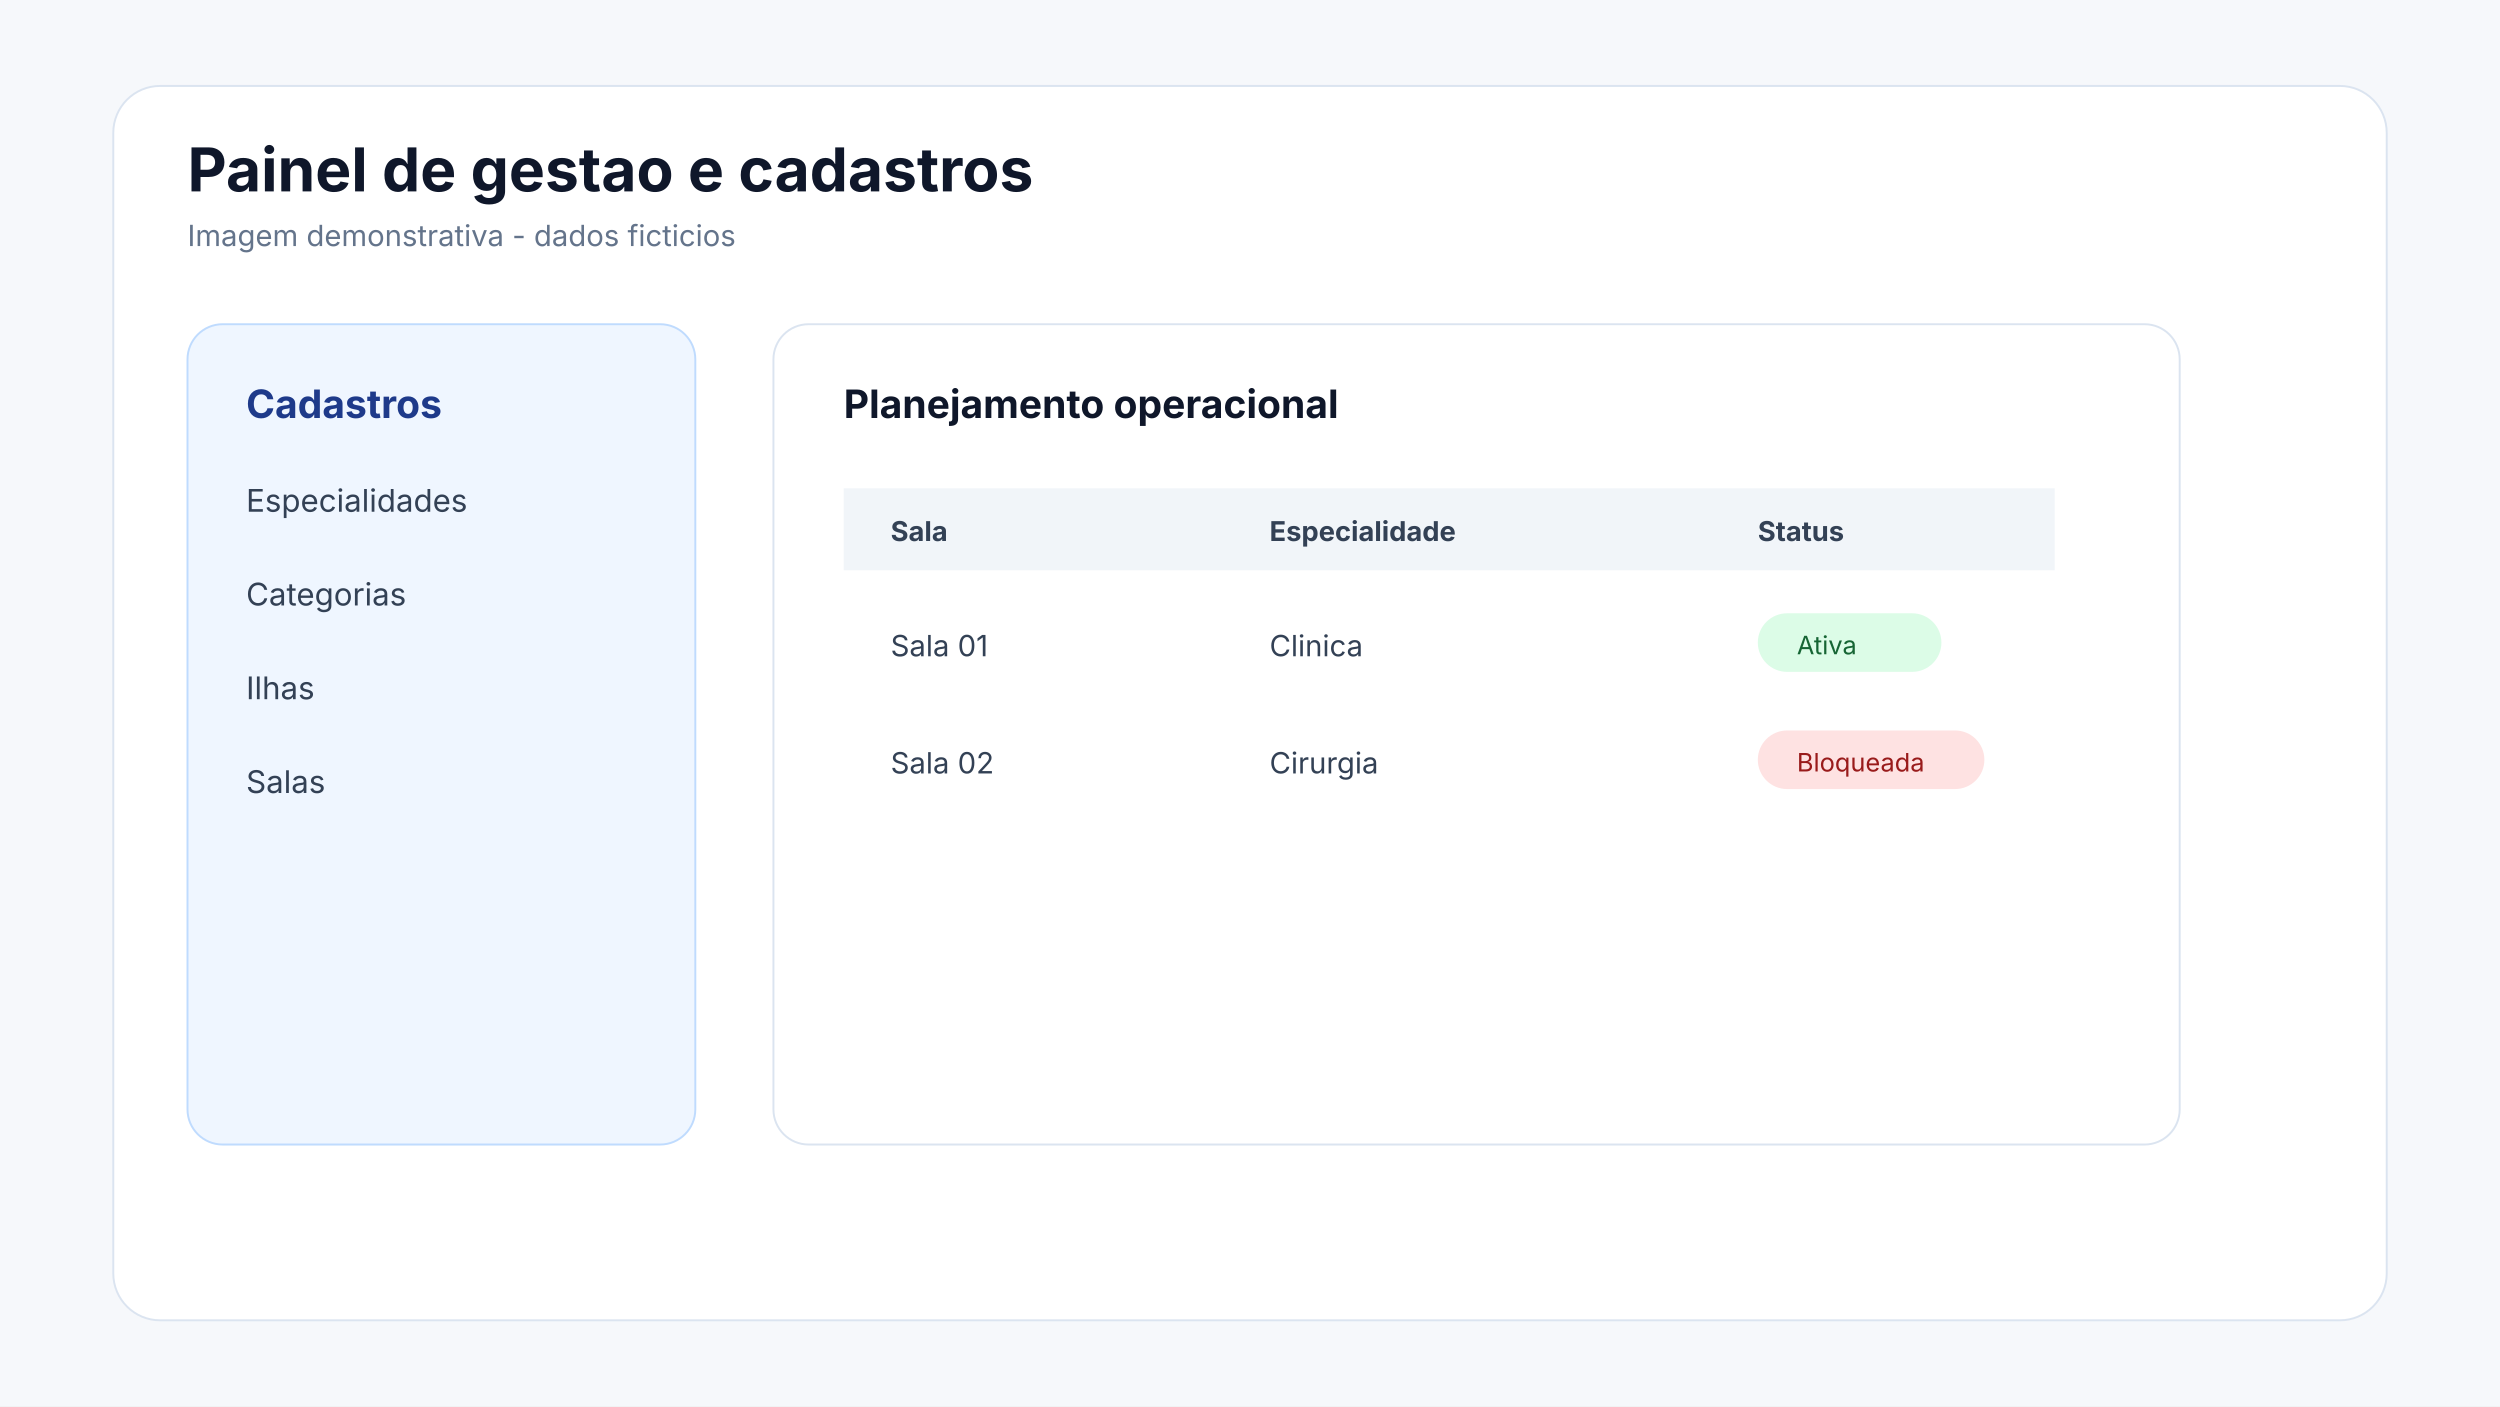
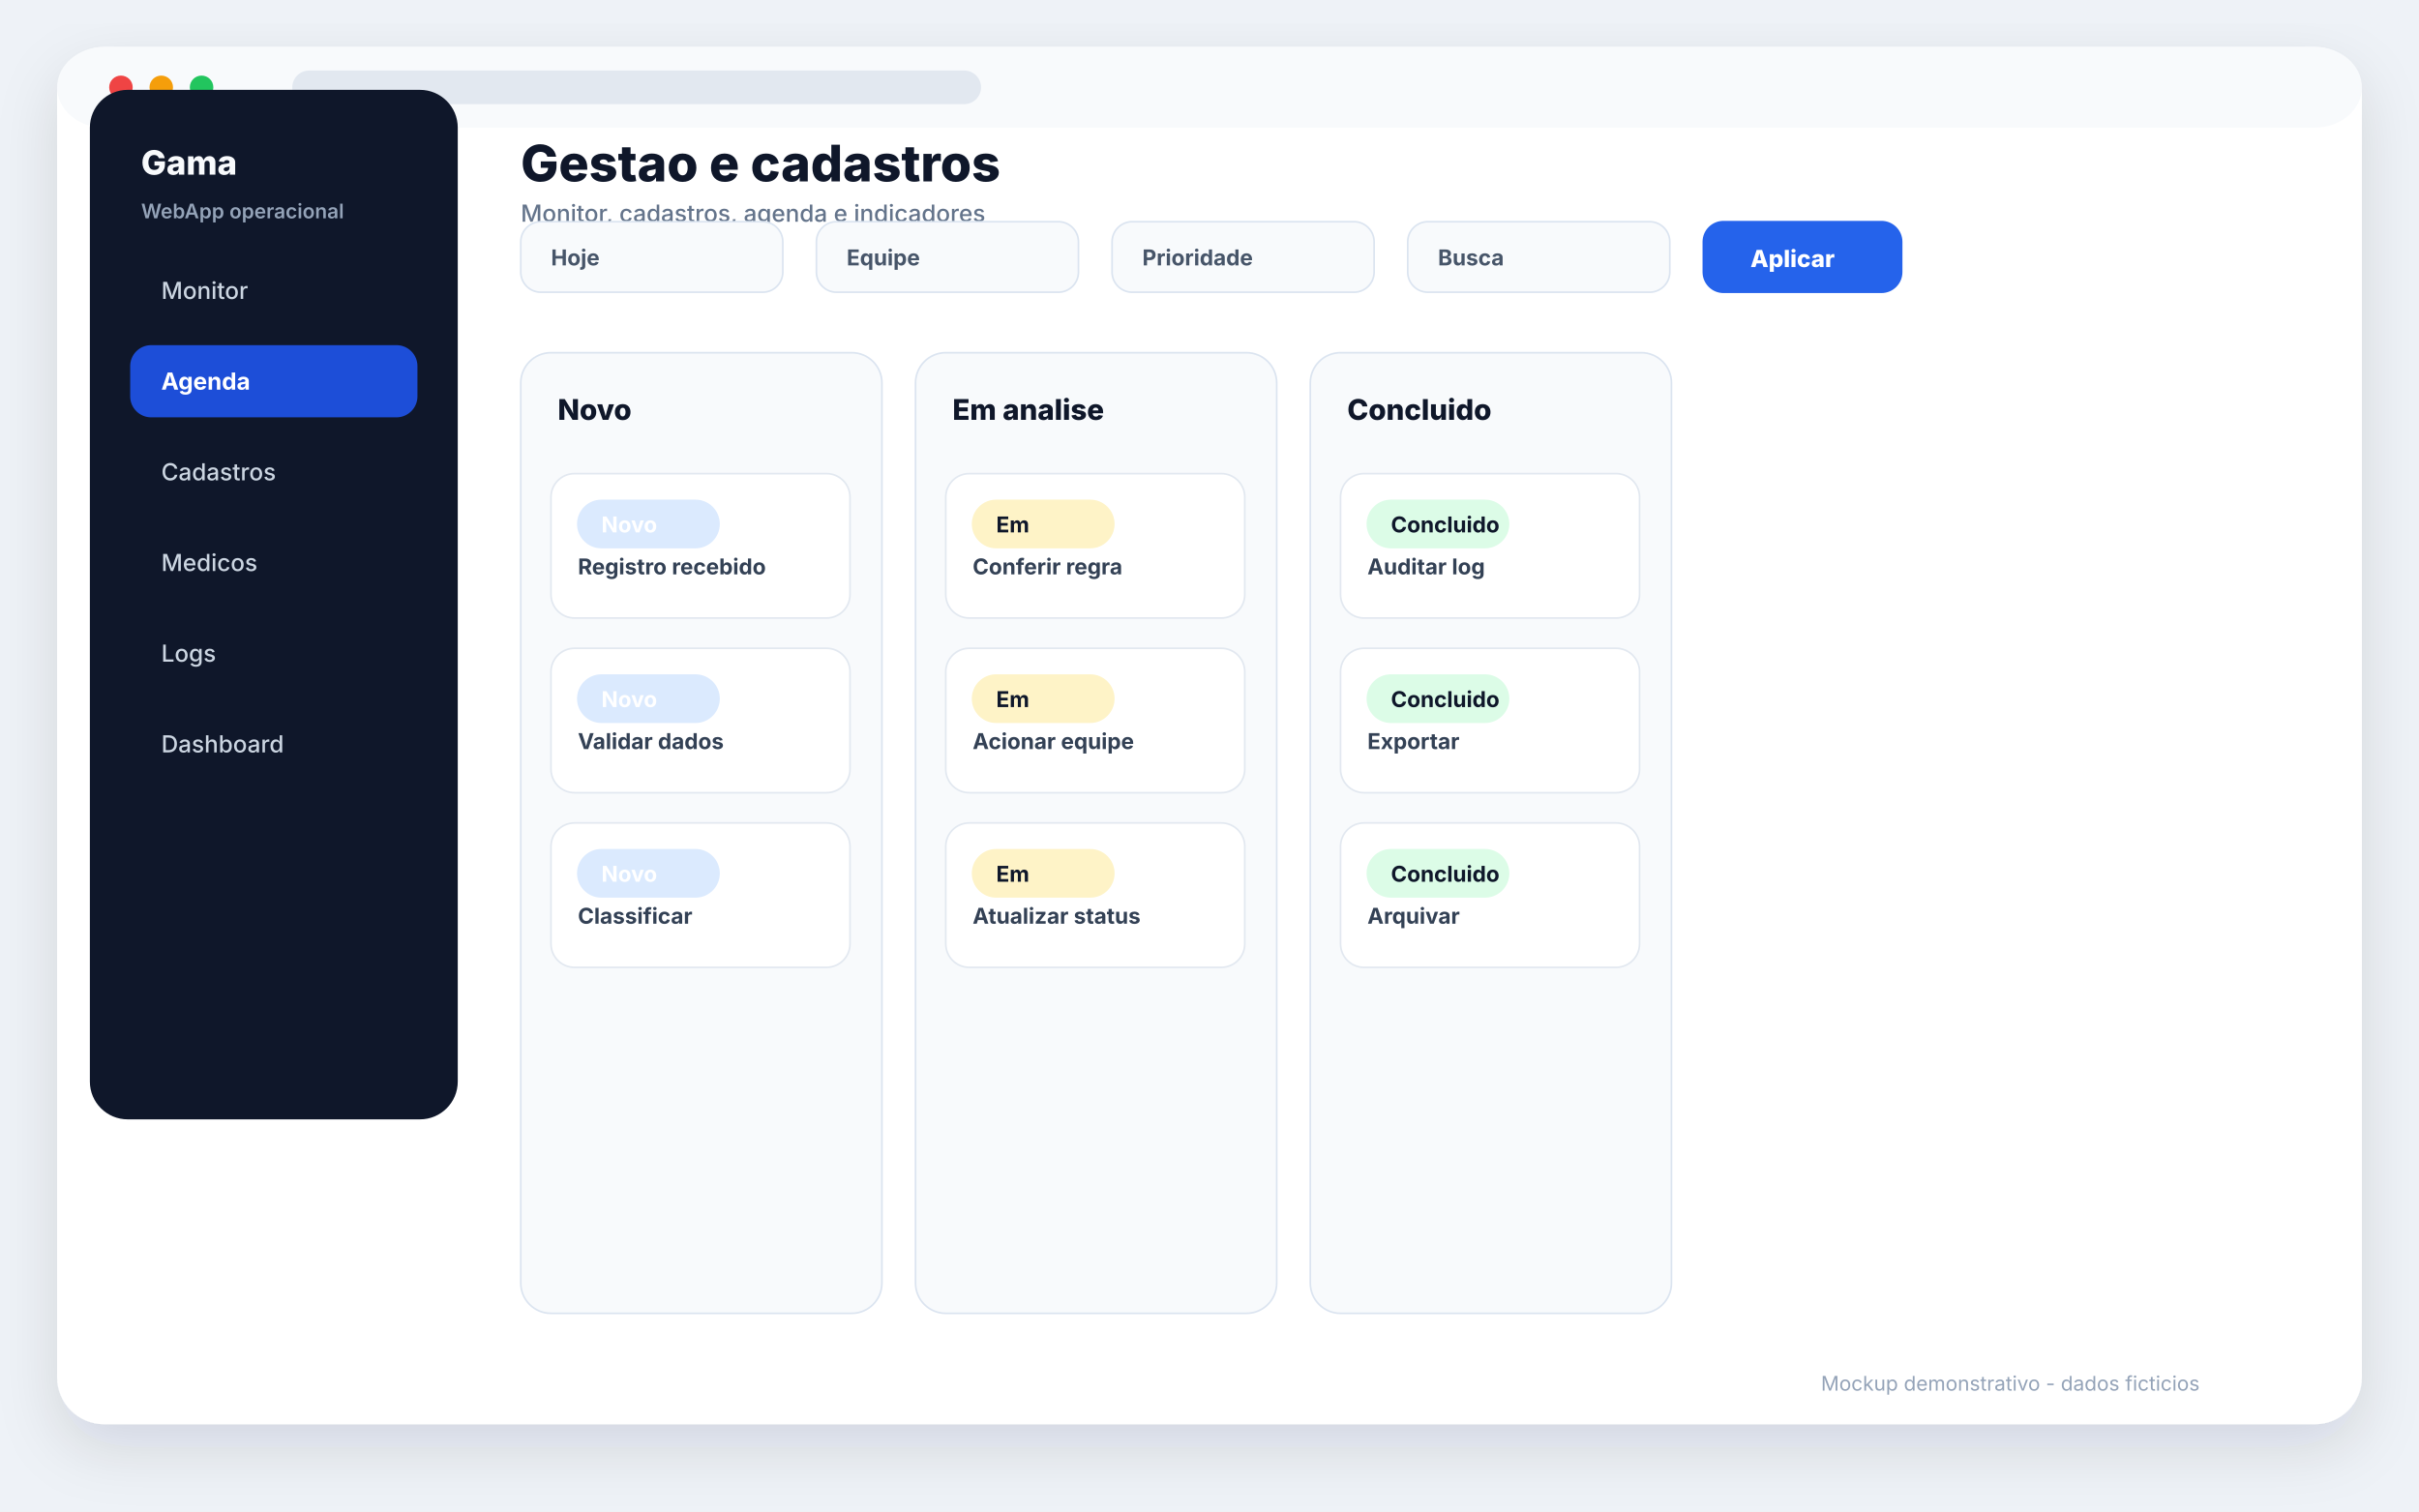
- <svg xmlns="http://www.w3.org/2000/svg" width="1280" height="720" viewBox="0 0 1280 720" role="img" aria-labelledby="title desc">
-   <rect width="1280" height="720" fill="#f6f8fb" />
-   <rect x="58" y="44" width="1164" height="632" rx="24" fill="#fff" stroke="#dbe4f0" />
-   <text x="96" y="98" font-family="Inter,Arial,sans-serif" font-size="31" font-weight="700" fill="#0f172a">Painel de gestao e cadastros</text>
-   <text x="96" y="126" font-family="Inter,Arial,sans-serif" font-size="15" fill="#64748b">Imagem demonstrativa - dados ficticios</text>
-   <rect x="96" y="166" width="260" height="420" rx="18" fill="#eff6ff" stroke="#bfdbfe" />
-   <text x="126" y="214" font-family="Inter,Arial,sans-serif" font-size="20" font-weight="700" fill="#1e3a8a">Cadastros</text>
-   <text x="126" y="262" font-family="Inter,Arial,sans-serif" font-size="16" fill="#334155">Especialidades</text>
-   <text x="126" y="310" font-family="Inter,Arial,sans-serif" font-size="16" fill="#334155">Categorias</text>
-   <text x="126" y="358" font-family="Inter,Arial,sans-serif" font-size="16" fill="#334155">Ilhas</text>
-   <text x="126" y="406" font-family="Inter,Arial,sans-serif" font-size="16" fill="#334155">Salas</text>
-   <rect x="396" y="166" width="720" height="420" rx="18" fill="#fff" stroke="#dbe4f0" />
-   <text x="432" y="214" font-family="Inter,Arial,sans-serif" font-size="20" font-weight="700" fill="#0f172a">Planejamento operacional</text>
-   <rect x="432" y="250" width="620" height="42" fill="#f1f5f9" />
-   <text x="456" y="277" font-family="Inter,Arial,sans-serif" font-size="14" font-weight="700" fill="#334155">Sala</text>
-   <text x="650" y="277" font-family="Inter,Arial,sans-serif" font-size="14" font-weight="700" fill="#334155">Especialidade</text>
-   <text x="900" y="277" font-family="Inter,Arial,sans-serif" font-size="14" font-weight="700" fill="#334155">Status</text>
-   <text x="456" y="336" font-family="Inter,Arial,sans-serif" font-size="15" fill="#334155">Sala 01</text>
-   <text x="650" y="336" font-family="Inter,Arial,sans-serif" font-size="15" fill="#334155">Clinica</text>
-   <rect x="900" y="314" width="94" height="30" rx="15" fill="#dcfce7" />
-   <text x="920" y="335" font-family="Inter,Arial,sans-serif" font-size="13" fill="#166534">Ativa</text>
-   <text x="456" y="396" font-family="Inter,Arial,sans-serif" font-size="15" fill="#334155">Sala 02</text>
-   <text x="650" y="396" font-family="Inter,Arial,sans-serif" font-size="15" fill="#334155">Cirurgia</text>
-   <rect x="900" y="374" width="116" height="30" rx="15" fill="#fee2e2" />
-   <text x="920" y="395" font-family="Inter,Arial,sans-serif" font-size="13" fill="#991b1b">Bloqueada</text>
+ <svg xmlns="http://www.w3.org/2000/svg" width="1440" height="900" viewBox="0 0 1440 900" role="img" aria-labelledby="title desc">
+   <defs>
+     <filter id="shadow" x="-20%" y="-20%" width="140%" height="140%">
+       <feDropShadow dx="0" dy="14" stdDeviation="18" flood-color="#0f172a" flood-opacity=".12" />
+     </filter>
+   </defs>
+   <rect width="1440" height="900" fill="#eef2f7" />
+   <rect x="34" y="28" width="1372" height="820" rx="28" fill="#ffffff" filter="url(#shadow)" />
+   <rect x="34" y="28" width="1372" height="48" rx="28" fill="#f8fafc" />
+   <circle cx="72" cy="52" r="7" fill="#ef4444" />
+   <circle cx="96" cy="52" r="7" fill="#f59e0b" />
+   <circle cx="120" cy="52" r="7" fill="#22c55e" />
+   <rect x="174" y="42" width="410" height="20" rx="10" fill="#e2e8f0" />
+   <rect x="54" y="54" width="218" height="612" rx="22" fill="#0f172a" stroke="#0f172a" />
+   <text x="84" y="104" font-family="Inter, Segoe UI, Arial, sans-serif" font-size="20" font-weight="800" fill="#f8fafc">Gama</text>
+   <text x="84" y="130" font-family="Inter, Segoe UI, Arial, sans-serif" font-size="12" font-weight="600" fill="#94a3b8">WebApp operacional</text>
+   <text x="96" y="178" font-family="Inter, Segoe UI, Arial, sans-serif" font-size="14" font-weight="500" fill="#cbd5e1">Monitor</text>
+   <rect x="78" y="206" width="170" height="42" rx="12" fill="#1d4ed8" stroke="#1d4ed8" />
+   <text x="96" y="232" font-family="Inter, Segoe UI, Arial, sans-serif" font-size="14" font-weight="650" fill="#ffffff">Agenda</text>
+   <text x="96" y="286" font-family="Inter, Segoe UI, Arial, sans-serif" font-size="14" font-weight="500" fill="#cbd5e1">Cadastros</text>
+   <text x="96" y="340" font-family="Inter, Segoe UI, Arial, sans-serif" font-size="14" font-weight="500" fill="#cbd5e1">Medicos</text>
+   <text x="96" y="394" font-family="Inter, Segoe UI, Arial, sans-serif" font-size="14" font-weight="500" fill="#cbd5e1">Logs</text>
+   <text x="96" y="448" font-family="Inter, Segoe UI, Arial, sans-serif" font-size="14" font-weight="500" fill="#cbd5e1">Dashboard</text>
+   <text x="310" y="108" font-family="Inter, Segoe UI, Arial, sans-serif" font-size="30" font-weight="800" fill="#0f172a">Gestao e cadastros</text>
+   <text x="310" y="132" font-family="Inter, Segoe UI, Arial, sans-serif" font-size="14" font-weight="500" fill="#64748b">Monitor, cadastros, agenda e indicadores</text>
+   <rect x="310" y="132" width="156" height="42" rx="12" fill="#f8fafc" stroke="#dbe4f0" />
+   <text x="328" y="158" font-family="Inter, Segoe UI, Arial, sans-serif" font-size="13" font-weight="650" fill="#475569">Hoje</text>
+   <rect x="486" y="132" width="156" height="42" rx="12" fill="#f8fafc" stroke="#dbe4f0" />
+   <text x="504" y="158" font-family="Inter, Segoe UI, Arial, sans-serif" font-size="13" font-weight="650" fill="#475569">Equipe</text>
+   <rect x="662" y="132" width="156" height="42" rx="12" fill="#f8fafc" stroke="#dbe4f0" />
+   <text x="680" y="158" font-family="Inter, Segoe UI, Arial, sans-serif" font-size="13" font-weight="650" fill="#475569">Prioridade</text>
+   <rect x="838" y="132" width="156" height="42" rx="12" fill="#f8fafc" stroke="#dbe4f0" />
+   <text x="856" y="158" font-family="Inter, Segoe UI, Arial, sans-serif" font-size="13" font-weight="650" fill="#475569">Busca</text>
+   <rect x="1014" y="132" width="118" height="42" rx="12" fill="#2563eb" stroke="#2563eb" />
+   <text x="1042" y="159" font-family="Inter, Segoe UI, Arial, sans-serif" font-size="14" font-weight="800" fill="#fff">Aplicar</text>
+   <rect x="310" y="210" width="215" height="572" rx="18" fill="#f8fafc" stroke="#dbe4f0" />
+   <text x="332" y="250" font-family="Inter, Segoe UI, Arial, sans-serif" font-size="17" font-weight="800" fill="#0f172a">Novo</text>
+   <rect x="328" y="282" width="178" height="86" rx="14" fill="#ffffff" stroke="#e2e8f0" />
+   <rect x="344" y="298" width="84" height="28" rx="14" fill="#dbeafe" stroke="#dbeafe" />
+   <text x="358" y="317" font-family="Inter, Segoe UI, Arial, sans-serif" font-size="13" font-weight="700" fill="#ffffff">Novo</text>
+   <text x="344" y="342" font-family="Inter, Segoe UI, Arial, sans-serif" font-size="13" font-weight="650" fill="#334155">Registro recebido</text>
+   <rect x="328" y="386" width="178" height="86" rx="14" fill="#ffffff" stroke="#e2e8f0" />
+   <rect x="344" y="402" width="84" height="28" rx="14" fill="#dbeafe" stroke="#dbeafe" />
+   <text x="358" y="421" font-family="Inter, Segoe UI, Arial, sans-serif" font-size="13" font-weight="700" fill="#ffffff">Novo</text>
+   <text x="344" y="446" font-family="Inter, Segoe UI, Arial, sans-serif" font-size="13" font-weight="650" fill="#334155">Validar dados</text>
+   <rect x="328" y="490" width="178" height="86" rx="14" fill="#ffffff" stroke="#e2e8f0" />
+   <rect x="344" y="506" width="84" height="28" rx="14" fill="#dbeafe" stroke="#dbeafe" />
+   <text x="358" y="525" font-family="Inter, Segoe UI, Arial, sans-serif" font-size="13" font-weight="700" fill="#ffffff">Novo</text>
+   <text x="344" y="550" font-family="Inter, Segoe UI, Arial, sans-serif" font-size="13" font-weight="650" fill="#334155">Classificar</text>
+   <rect x="545" y="210" width="215" height="572" rx="18" fill="#f8fafc" stroke="#dbe4f0" />
+   <text x="567" y="250" font-family="Inter, Segoe UI, Arial, sans-serif" font-size="17" font-weight="800" fill="#0f172a">Em analise</text>
+   <rect x="563" y="282" width="178" height="86" rx="14" fill="#ffffff" stroke="#e2e8f0" />
+   <rect x="579" y="298" width="84" height="28" rx="14" fill="#fef3c7" stroke="#fef3c7" />
+   <text x="593" y="317" font-family="Inter, Segoe UI, Arial, sans-serif" font-size="13" font-weight="700" fill="#0f172a">Em</text>
+   <text x="579" y="342" font-family="Inter, Segoe UI, Arial, sans-serif" font-size="13" font-weight="650" fill="#334155">Conferir regra</text>
+   <rect x="563" y="386" width="178" height="86" rx="14" fill="#ffffff" stroke="#e2e8f0" />
+   <rect x="579" y="402" width="84" height="28" rx="14" fill="#fef3c7" stroke="#fef3c7" />
+   <text x="593" y="421" font-family="Inter, Segoe UI, Arial, sans-serif" font-size="13" font-weight="700" fill="#0f172a">Em</text>
+   <text x="579" y="446" font-family="Inter, Segoe UI, Arial, sans-serif" font-size="13" font-weight="650" fill="#334155">Acionar equipe</text>
+   <rect x="563" y="490" width="178" height="86" rx="14" fill="#ffffff" stroke="#e2e8f0" />
+   <rect x="579" y="506" width="84" height="28" rx="14" fill="#fef3c7" stroke="#fef3c7" />
+   <text x="593" y="525" font-family="Inter, Segoe UI, Arial, sans-serif" font-size="13" font-weight="700" fill="#0f172a">Em</text>
+   <text x="579" y="550" font-family="Inter, Segoe UI, Arial, sans-serif" font-size="13" font-weight="650" fill="#334155">Atualizar status</text>
+   <rect x="780" y="210" width="215" height="572" rx="18" fill="#f8fafc" stroke="#dbe4f0" />
+   <text x="802" y="250" font-family="Inter, Segoe UI, Arial, sans-serif" font-size="17" font-weight="800" fill="#0f172a">Concluido</text>
+   <rect x="798" y="282" width="178" height="86" rx="14" fill="#ffffff" stroke="#e2e8f0" />
+   <rect x="814" y="298" width="84" height="28" rx="14" fill="#dcfce7" stroke="#dcfce7" />
+   <text x="828" y="317" font-family="Inter, Segoe UI, Arial, sans-serif" font-size="13" font-weight="700" fill="#0f172a">Concluido</text>
+   <text x="814" y="342" font-family="Inter, Segoe UI, Arial, sans-serif" font-size="13" font-weight="650" fill="#334155">Auditar log</text>
+   <rect x="798" y="386" width="178" height="86" rx="14" fill="#ffffff" stroke="#e2e8f0" />
+   <rect x="814" y="402" width="84" height="28" rx="14" fill="#dcfce7" stroke="#dcfce7" />
+   <text x="828" y="421" font-family="Inter, Segoe UI, Arial, sans-serif" font-size="13" font-weight="700" fill="#0f172a">Concluido</text>
+   <text x="814" y="446" font-family="Inter, Segoe UI, Arial, sans-serif" font-size="13" font-weight="650" fill="#334155">Exportar</text>
+   <rect x="798" y="490" width="178" height="86" rx="14" fill="#ffffff" stroke="#e2e8f0" />
+   <rect x="814" y="506" width="84" height="28" rx="14" fill="#dcfce7" stroke="#dcfce7" />
+   <text x="828" y="525" font-family="Inter, Segoe UI, Arial, sans-serif" font-size="13" font-weight="700" fill="#0f172a">Concluido</text>
+   <text x="814" y="550" font-family="Inter, Segoe UI, Arial, sans-serif" font-size="13" font-weight="650" fill="#334155">Arquivar</text>
+   <text x="1084" y="828" font-family="Inter, Segoe UI, Arial, sans-serif" font-size="12" fill="#94a3b8">Mockup demonstrativo - dados ficticios</text>
</svg>
